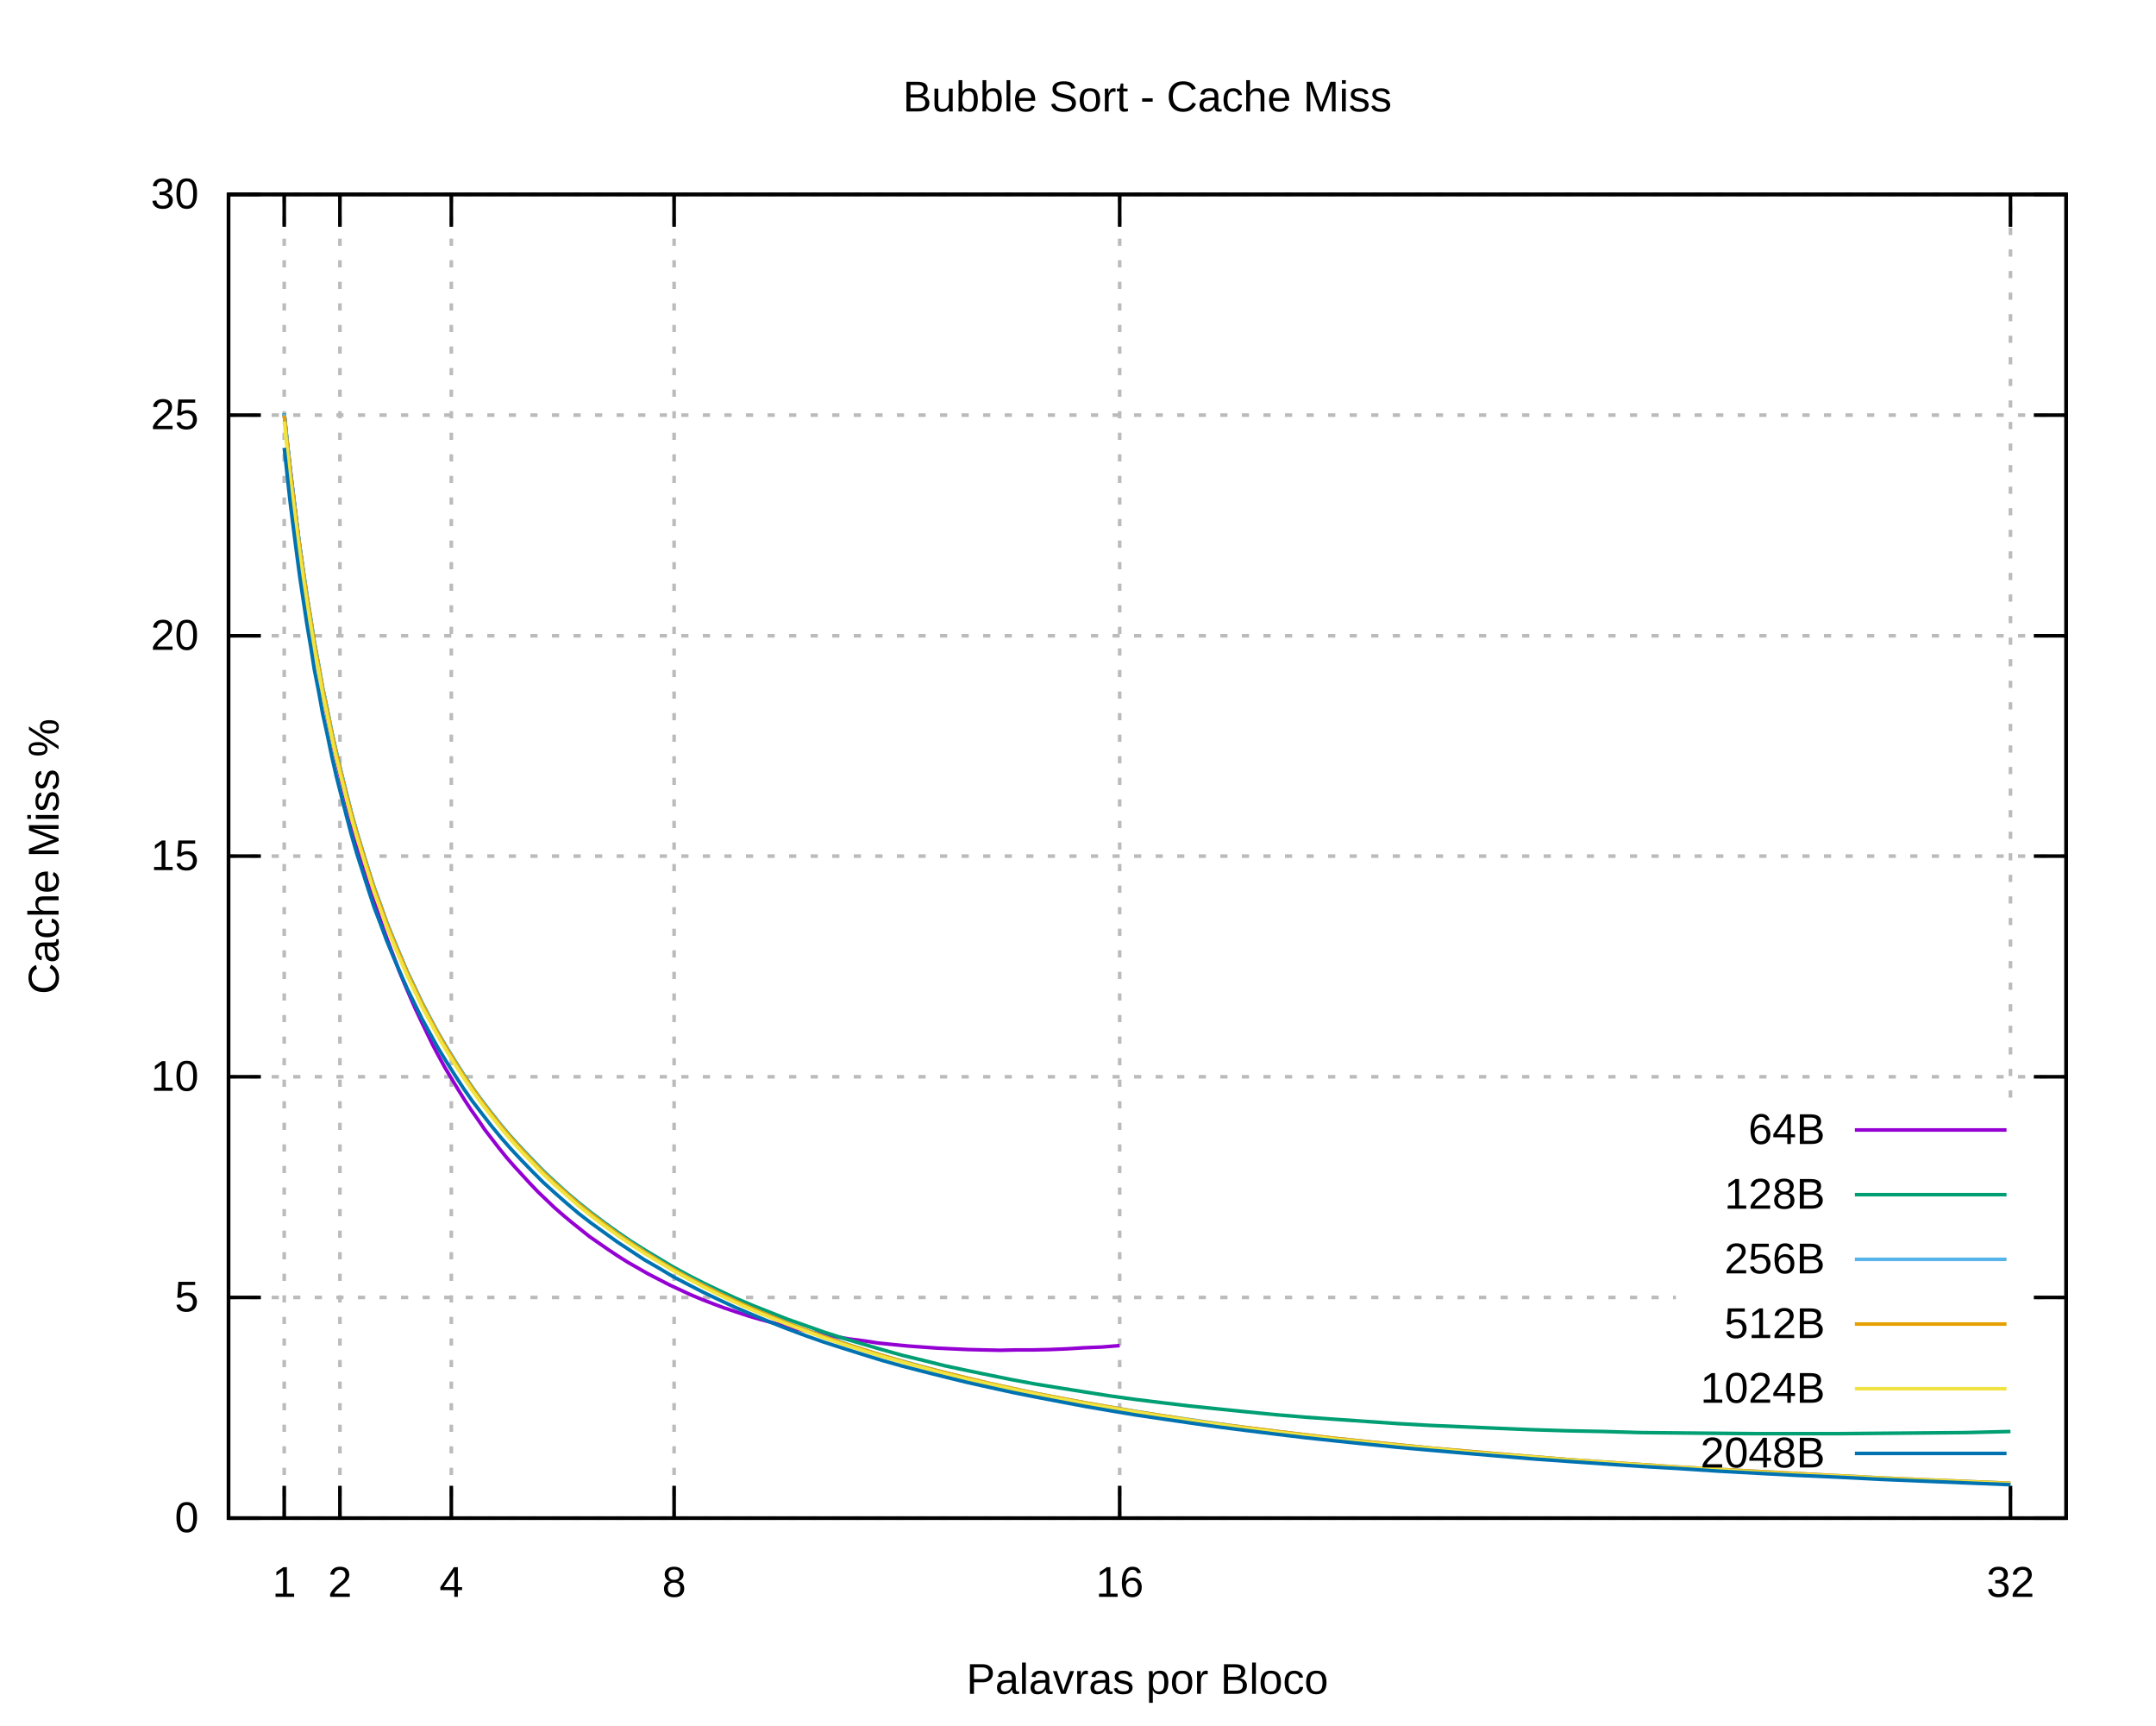
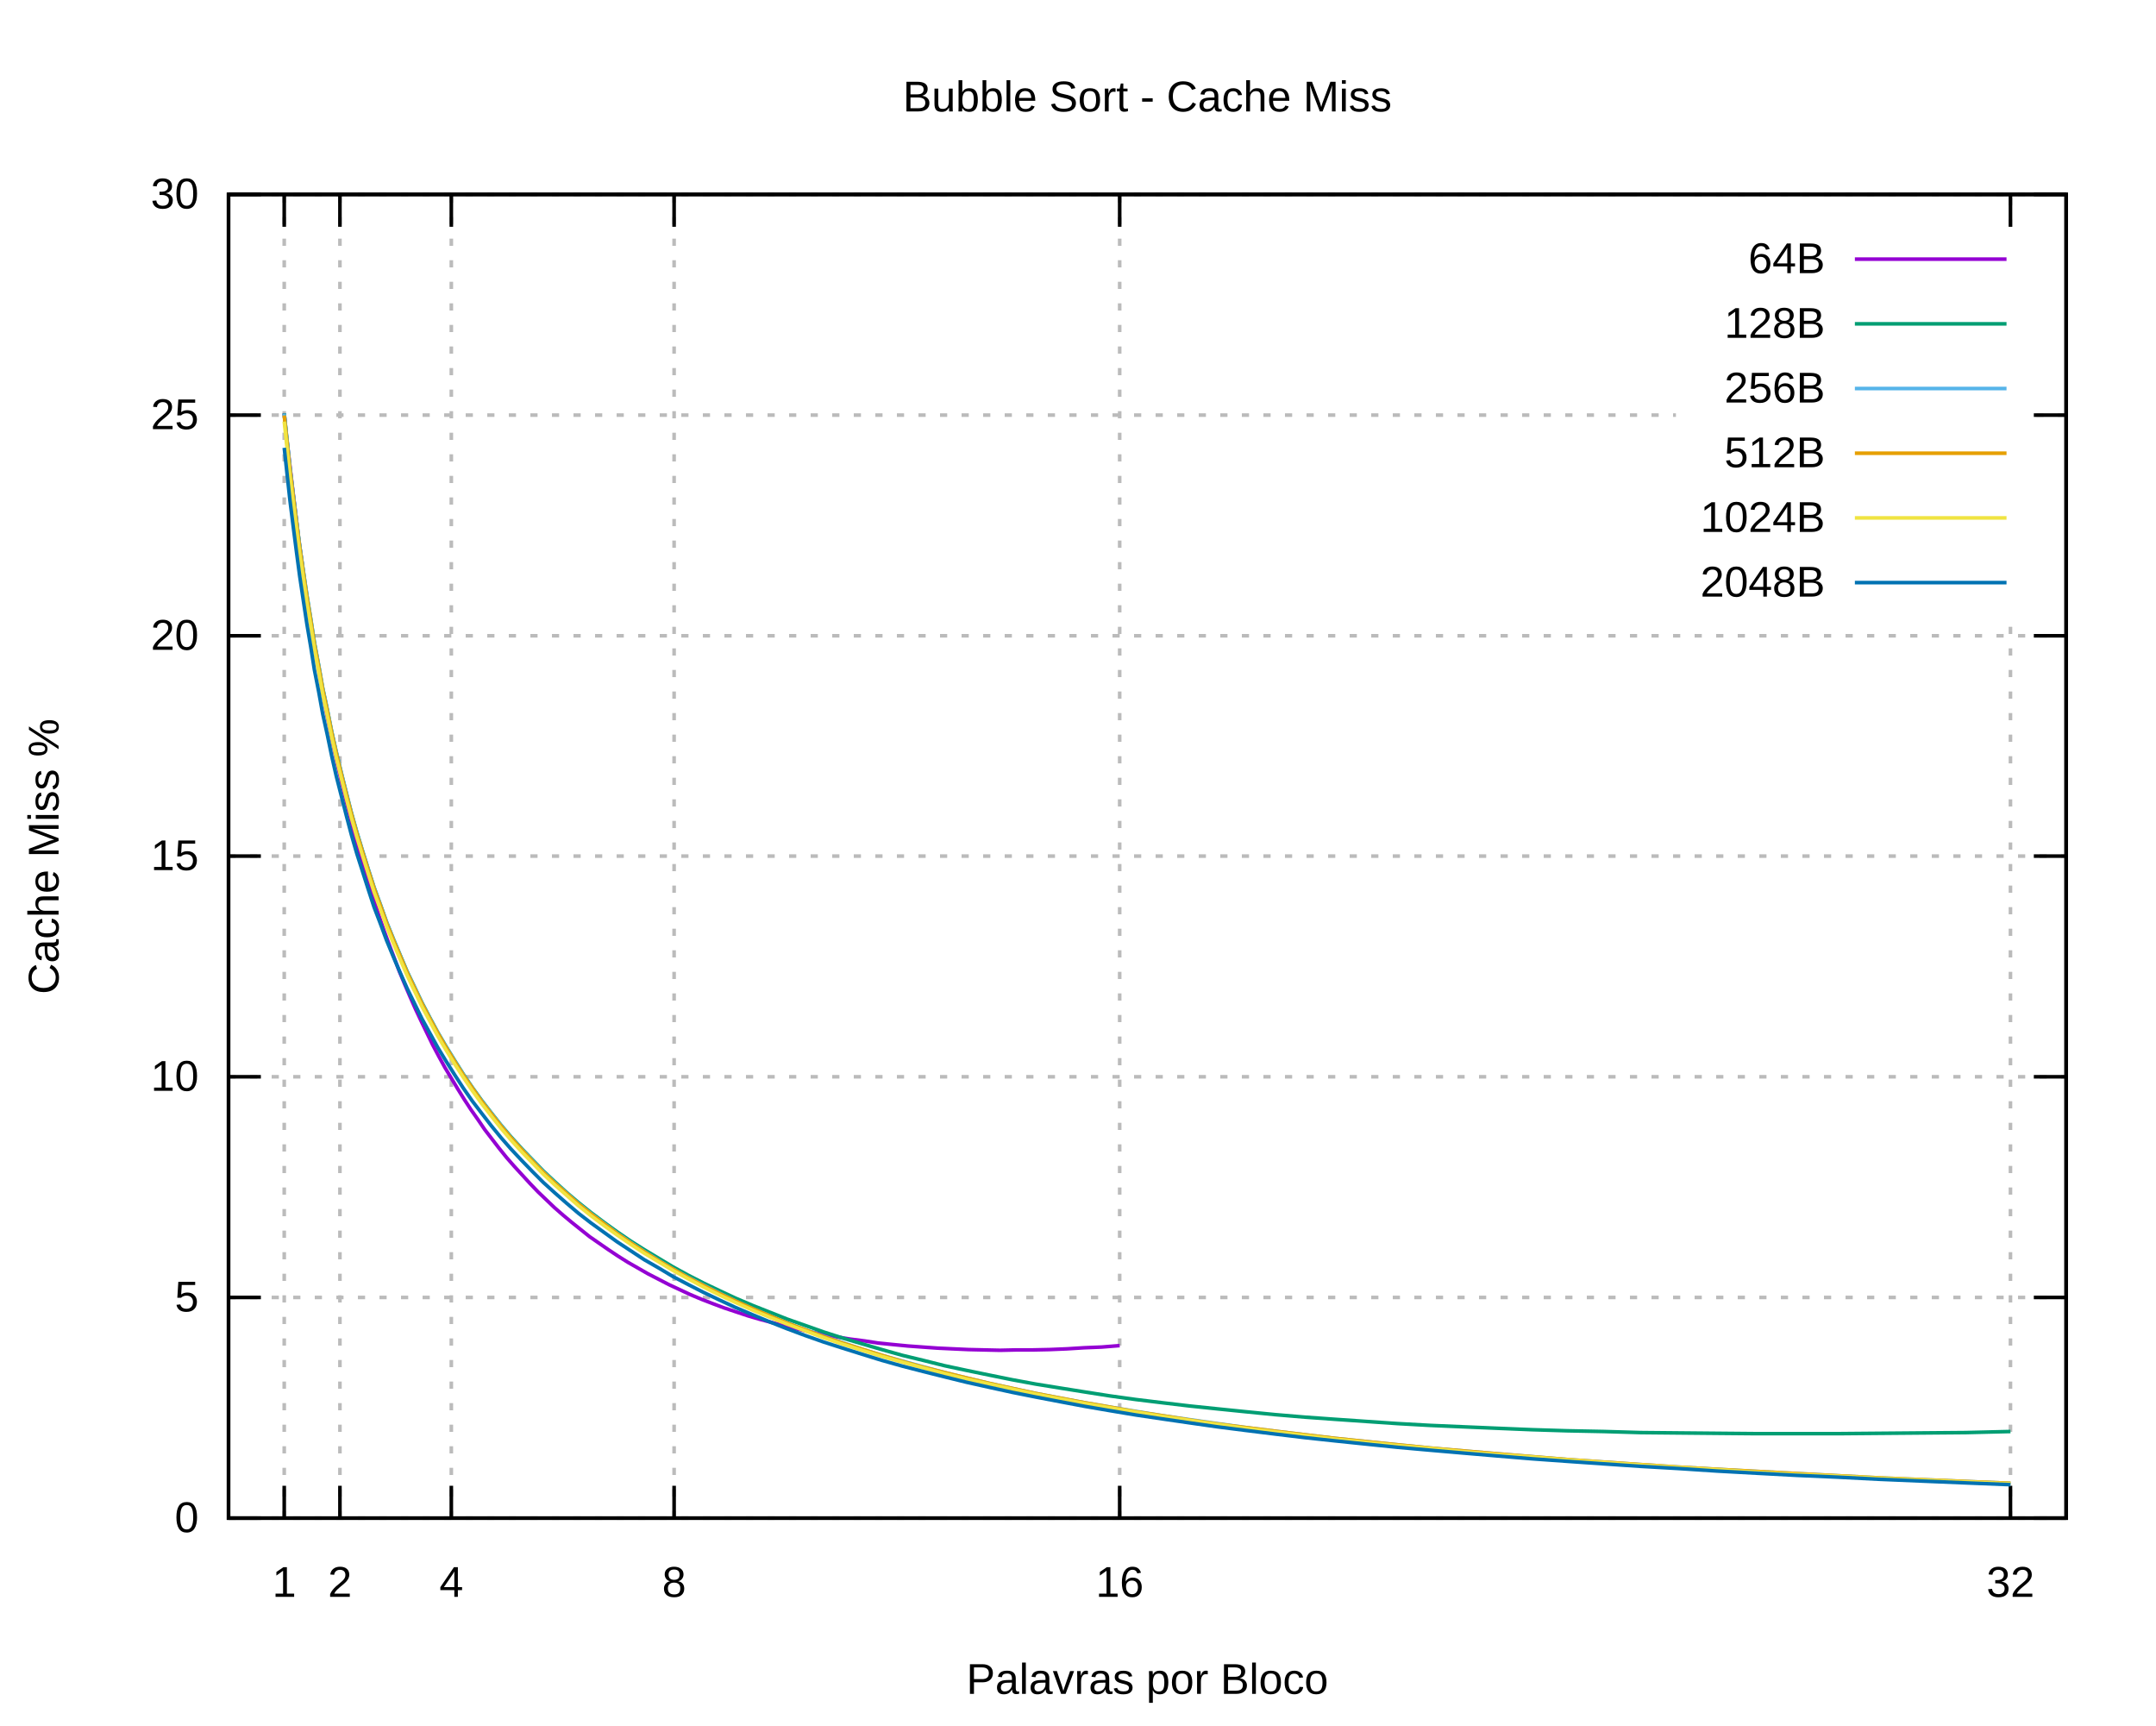
<svg xmlns="http://www.w3.org/2000/svg" xmlns:xlink="http://www.w3.org/1999/xlink" width="600" height="480" viewBox="0 0 600 480">
  <g id="gnuplot_canvas">
    <rect x="0" y="0" width="600" height="480" fill="none" />
    <defs>
      <circle id="gpDot" r="0.5" stroke-width="0.5" stroke="currentColor" />
      <path id="gpPt0" stroke-width="0.222" stroke="currentColor" d="M-1,0 h2 M0,-1 v2" />
      <path id="gpPt1" stroke-width="0.222" stroke="currentColor" d="M-1,-1 L1,1 M1,-1 L-1,1" />
      <path id="gpPt2" stroke-width="0.222" stroke="currentColor" d="M-1,0 L1,0 M0,-1 L0,1 M-1,-1 L1,1 M-1,1 L1,-1" />
      <rect id="gpPt3" stroke-width="0.222" stroke="currentColor" x="-1" y="-1" width="2" height="2" />
      <rect id="gpPt4" stroke-width="0.222" stroke="currentColor" fill="currentColor" x="-1" y="-1" width="2" height="2" />
      <circle id="gpPt5" stroke-width="0.222" stroke="currentColor" cx="0" cy="0" r="1" />
      <use xlink:href="#gpPt5" id="gpPt6" fill="currentColor" stroke="none" />
      <path id="gpPt7" stroke-width="0.222" stroke="currentColor" d="M0,-1.33 L-1.33,0.67 L1.33,0.67 z" />
      <use xlink:href="#gpPt7" id="gpPt8" fill="currentColor" stroke="none" />
      <use xlink:href="#gpPt7" id="gpPt9" stroke="currentColor" transform="rotate(180)" />
      <use xlink:href="#gpPt9" id="gpPt10" fill="currentColor" stroke="none" />
      <use xlink:href="#gpPt3" id="gpPt11" stroke="currentColor" transform="rotate(45)" />
      <use xlink:href="#gpPt11" id="gpPt12" fill="currentColor" stroke="none" />
      <path id="gpPt13" stroke-width="0.222" stroke="currentColor" d="M0,1.330 L1.265,0.411 L0.782,-1.067 L-0.782,-1.076 L-1.265,0.411 z" />
      <use xlink:href="#gpPt13" id="gpPt14" fill="currentColor" stroke="none" />
      <filter id="textbox" filterUnits="objectBoundingBox" x="0" y="0" height="1" width="1">
        <feFlood flood-color="white" flood-opacity="1" result="bgnd" />
        <feComposite in="SourceGraphic" in2="bgnd" operator="atop" />
      </filter>
      <filter id="greybox" filterUnits="objectBoundingBox" x="0" y="0" height="1" width="1">
        <feFlood flood-color="lightgrey" flood-opacity="1" result="grey" />
        <feComposite in="SourceGraphic" in2="grey" operator="atop" />
      </filter>
    </defs>
    <g fill="none" color="white" stroke="black" stroke-width="1.00" stroke-linecap="butt" stroke-linejoin="miter">
</g>
    <g fill="none" color="black" stroke="currentColor" stroke-width="1.00" stroke-linecap="butt" stroke-linejoin="miter">
</g>
    <g fill="none" color="gray" stroke="currentColor" stroke-width="1.00" stroke-linecap="butt" stroke-linejoin="miter">
      <path stroke="rgb(187, 187, 187)" stroke-dasharray="2,4" class="gridline" d="M63.6,422.4 L575.0,422.4  " />
    </g>
    <g fill="none" color="black" stroke="currentColor" stroke-width="1.00" stroke-linecap="butt" stroke-linejoin="miter">
      <path stroke="black" d="M63.6,422.4 L72.6,422.4 M575.0,422.4 L566.0,422.4  " />
      <g transform="translate(55.3,426.3)" stroke="none" fill="black" font-family="Arial" font-size="12.00" text-anchor="end">
        <text>
          <tspan font-family="Arial"> 0</tspan>
        </text>
      </g>
    </g>
    <g fill="none" color="black" stroke="currentColor" stroke-width="1.00" stroke-linecap="butt" stroke-linejoin="miter">
</g>
    <g fill="none" color="gray" stroke="currentColor" stroke-width="1.00" stroke-linecap="butt" stroke-linejoin="miter">
-       <path stroke="rgb(187, 187, 187)" stroke-dasharray="2,4" class="gridline" d="M63.6,361.0 L466.4,361.0 M566.7,361.0 L575.0,361.0  " />
+       <path stroke="rgb(187, 187, 187)" stroke-dasharray="2,4" class="gridline" d="M63.6,361.0 L575.0,361.0  " />
    </g>
    <g fill="none" color="black" stroke="currentColor" stroke-width="1.00" stroke-linecap="butt" stroke-linejoin="miter">
      <path stroke="black" d="M63.6,361.0 L72.6,361.0 M575.0,361.0 L566.0,361.0  " />
      <g transform="translate(55.3,364.9)" stroke="none" fill="black" font-family="Arial" font-size="12.00" text-anchor="end">
        <text>
          <tspan font-family="Arial"> 5</tspan>
        </text>
      </g>
    </g>
    <g fill="none" color="black" stroke="currentColor" stroke-width="1.00" stroke-linecap="butt" stroke-linejoin="miter">
</g>
    <g fill="none" color="gray" stroke="currentColor" stroke-width="1.00" stroke-linecap="butt" stroke-linejoin="miter">
      <path stroke="rgb(187, 187, 187)" stroke-dasharray="2,4" class="gridline" d="M63.6,299.6 L575.0,299.6  " />
    </g>
    <g fill="none" color="black" stroke="currentColor" stroke-width="1.00" stroke-linecap="butt" stroke-linejoin="miter">
      <path stroke="black" d="M63.6,299.6 L72.6,299.6 M575.0,299.6 L566.0,299.6  " />
      <g transform="translate(55.3,303.5)" stroke="none" fill="black" font-family="Arial" font-size="12.00" text-anchor="end">
        <text>
          <tspan font-family="Arial"> 10</tspan>
        </text>
      </g>
    </g>
    <g fill="none" color="black" stroke="currentColor" stroke-width="1.00" stroke-linecap="butt" stroke-linejoin="miter">
</g>
    <g fill="none" color="gray" stroke="currentColor" stroke-width="1.00" stroke-linecap="butt" stroke-linejoin="miter">
      <path stroke="rgb(187, 187, 187)" stroke-dasharray="2,4" class="gridline" d="M63.6,238.2 L575.0,238.2  " />
    </g>
    <g fill="none" color="black" stroke="currentColor" stroke-width="1.00" stroke-linecap="butt" stroke-linejoin="miter">
      <path stroke="black" d="M63.6,238.2 L72.6,238.2 M575.0,238.2 L566.0,238.2  " />
      <g transform="translate(55.3,242.1)" stroke="none" fill="black" font-family="Arial" font-size="12.00" text-anchor="end">
        <text>
          <tspan font-family="Arial"> 15</tspan>
        </text>
      </g>
    </g>
    <g fill="none" color="black" stroke="currentColor" stroke-width="1.00" stroke-linecap="butt" stroke-linejoin="miter">
</g>
    <g fill="none" color="gray" stroke="currentColor" stroke-width="1.00" stroke-linecap="butt" stroke-linejoin="miter">
      <path stroke="rgb(187, 187, 187)" stroke-dasharray="2,4" class="gridline" d="M63.6,176.9 L575.0,176.9  " />
    </g>
    <g fill="none" color="black" stroke="currentColor" stroke-width="1.00" stroke-linecap="butt" stroke-linejoin="miter">
      <path stroke="black" d="M63.6,176.9 L72.6,176.9 M575.0,176.9 L566.0,176.9  " />
      <g transform="translate(55.3,180.8)" stroke="none" fill="black" font-family="Arial" font-size="12.00" text-anchor="end">
        <text>
          <tspan font-family="Arial"> 20</tspan>
        </text>
      </g>
    </g>
    <g fill="none" color="black" stroke="currentColor" stroke-width="1.00" stroke-linecap="butt" stroke-linejoin="miter">
</g>
    <g fill="none" color="gray" stroke="currentColor" stroke-width="1.00" stroke-linecap="butt" stroke-linejoin="miter">
-       <path stroke="rgb(187, 187, 187)" stroke-dasharray="2,4" class="gridline" d="M63.6,115.5 L575.0,115.5  " />
+       <path stroke="rgb(187, 187, 187)" stroke-dasharray="2,4" class="gridline" d="M63.6,115.5 L466.4,115.5 M566.7,115.5 L575.0,115.5  " />
    </g>
    <g fill="none" color="black" stroke="currentColor" stroke-width="1.00" stroke-linecap="butt" stroke-linejoin="miter">
      <path stroke="black" d="M63.6,115.5 L72.6,115.5 M575.0,115.5 L566.0,115.5  " />
      <g transform="translate(55.3,119.4)" stroke="none" fill="black" font-family="Arial" font-size="12.00" text-anchor="end">
        <text>
          <tspan font-family="Arial"> 25</tspan>
        </text>
      </g>
    </g>
    <g fill="none" color="black" stroke="currentColor" stroke-width="1.00" stroke-linecap="butt" stroke-linejoin="miter">
</g>
    <g fill="none" color="gray" stroke="currentColor" stroke-width="1.00" stroke-linecap="butt" stroke-linejoin="miter">
      <path stroke="rgb(187, 187, 187)" stroke-dasharray="2,4" class="gridline" d="M63.6,54.1 L575.0,54.1  " />
    </g>
    <g fill="none" color="black" stroke="currentColor" stroke-width="1.00" stroke-linecap="butt" stroke-linejoin="miter">
      <path stroke="black" d="M63.6,54.1 L72.6,54.1 M575.0,54.1 L566.0,54.1  " />
      <g transform="translate(55.3,58.0)" stroke="none" fill="black" font-family="Arial" font-size="12.00" text-anchor="end">
        <text>
          <tspan font-family="Arial"> 30</tspan>
        </text>
      </g>
    </g>
    <g fill="none" color="black" stroke="currentColor" stroke-width="1.00" stroke-linecap="butt" stroke-linejoin="miter">
</g>
    <g fill="none" color="gray" stroke="currentColor" stroke-width="1.00" stroke-linecap="butt" stroke-linejoin="miter">
      <path stroke="rgb(187, 187, 187)" stroke-dasharray="2,4" class="gridline" d="M79.1,422.4 L79.1,54.1  " />
    </g>
    <g fill="none" color="black" stroke="currentColor" stroke-width="1.00" stroke-linecap="butt" stroke-linejoin="miter">
      <path stroke="black" d="M79.1,422.4 L79.1,413.4 M79.1,54.1 L79.1,63.1  " />
      <g transform="translate(79.1,444.3)" stroke="none" fill="black" font-family="Arial" font-size="12.00" text-anchor="middle">
        <text>
          <tspan font-family="Arial">1</tspan>
        </text>
      </g>
    </g>
    <g fill="none" color="black" stroke="currentColor" stroke-width="1.00" stroke-linecap="butt" stroke-linejoin="miter">
</g>
    <g fill="none" color="gray" stroke="currentColor" stroke-width="1.00" stroke-linecap="butt" stroke-linejoin="miter">
      <path stroke="rgb(187, 187, 187)" stroke-dasharray="2,4" class="gridline" d="M94.6,422.4 L94.6,54.1  " />
    </g>
    <g fill="none" color="black" stroke="currentColor" stroke-width="1.00" stroke-linecap="butt" stroke-linejoin="miter">
      <path stroke="black" d="M94.6,422.4 L94.6,413.4 M94.6,54.1 L94.6,63.1  " />
      <g transform="translate(94.6,444.3)" stroke="none" fill="black" font-family="Arial" font-size="12.00" text-anchor="middle">
        <text>
          <tspan font-family="Arial">2</tspan>
        </text>
      </g>
    </g>
    <g fill="none" color="black" stroke="currentColor" stroke-width="1.00" stroke-linecap="butt" stroke-linejoin="miter">
</g>
    <g fill="none" color="gray" stroke="currentColor" stroke-width="1.00" stroke-linecap="butt" stroke-linejoin="miter">
      <path stroke="rgb(187, 187, 187)" stroke-dasharray="2,4" class="gridline" d="M125.6,422.4 L125.6,54.1  " />
    </g>
    <g fill="none" color="black" stroke="currentColor" stroke-width="1.00" stroke-linecap="butt" stroke-linejoin="miter">
      <path stroke="black" d="M125.6,422.4 L125.6,413.4 M125.6,54.1 L125.6,63.1  " />
      <g transform="translate(125.6,444.3)" stroke="none" fill="black" font-family="Arial" font-size="12.00" text-anchor="middle">
        <text>
          <tspan font-family="Arial">4</tspan>
        </text>
      </g>
    </g>
    <g fill="none" color="black" stroke="currentColor" stroke-width="1.00" stroke-linecap="butt" stroke-linejoin="miter">
</g>
    <g fill="none" color="gray" stroke="currentColor" stroke-width="1.00" stroke-linecap="butt" stroke-linejoin="miter">
      <path stroke="rgb(187, 187, 187)" stroke-dasharray="2,4" class="gridline" d="M187.6,422.4 L187.6,54.1  " />
    </g>
    <g fill="none" color="black" stroke="currentColor" stroke-width="1.00" stroke-linecap="butt" stroke-linejoin="miter">
      <path stroke="black" d="M187.6,422.4 L187.6,413.4 M187.6,54.1 L187.6,63.1  " />
      <g transform="translate(187.6,444.3)" stroke="none" fill="black" font-family="Arial" font-size="12.00" text-anchor="middle">
        <text>
          <tspan font-family="Arial">8</tspan>
        </text>
      </g>
    </g>
    <g fill="none" color="black" stroke="currentColor" stroke-width="1.00" stroke-linecap="butt" stroke-linejoin="miter">
</g>
    <g fill="none" color="gray" stroke="currentColor" stroke-width="1.00" stroke-linecap="butt" stroke-linejoin="miter">
      <path stroke="rgb(187, 187, 187)" stroke-dasharray="2,4" class="gridline" d="M311.6,422.4 L311.6,54.1  " />
    </g>
    <g fill="none" color="black" stroke="currentColor" stroke-width="1.00" stroke-linecap="butt" stroke-linejoin="miter">
      <path stroke="black" d="M311.6,422.4 L311.6,413.4 M311.6,54.1 L311.6,63.1  " />
      <g transform="translate(311.6,444.3)" stroke="none" fill="black" font-family="Arial" font-size="12.00" text-anchor="middle">
        <text>
          <tspan font-family="Arial">16</tspan>
        </text>
      </g>
    </g>
    <g fill="none" color="black" stroke="currentColor" stroke-width="1.00" stroke-linecap="butt" stroke-linejoin="miter">
</g>
    <g fill="none" color="gray" stroke="currentColor" stroke-width="1.00" stroke-linecap="butt" stroke-linejoin="miter">
-       <path stroke="rgb(187, 187, 187)" stroke-dasharray="2,4" class="gridline" d="M559.5,422.4 L559.5,413.4 M559.5,305.4 L559.5,54.1  " />
+       <path stroke="rgb(187, 187, 187)" stroke-dasharray="2,4" class="gridline" d="M559.5,422.4 L559.5,171.1 M559.5,63.1 L559.5,54.1  " />
    </g>
    <g fill="none" color="black" stroke="currentColor" stroke-width="1.00" stroke-linecap="butt" stroke-linejoin="miter">
      <path stroke="black" d="M559.5,422.4 L559.5,413.4 M559.5,54.1 L559.5,63.1  " />
      <g transform="translate(559.5,444.3)" stroke="none" fill="black" font-family="Arial" font-size="12.00" text-anchor="middle">
        <text>
          <tspan font-family="Arial">32</tspan>
        </text>
      </g>
    </g>
    <g fill="none" color="black" stroke="currentColor" stroke-width="1.00" stroke-linecap="butt" stroke-linejoin="miter">
</g>
    <g fill="none" color="black" stroke="currentColor" stroke-width="1.00" stroke-linecap="butt" stroke-linejoin="miter">
      <path stroke="black" d="M63.6,54.1 L63.6,422.4 L575.0,422.4 L575.0,54.1 L63.6,54.1 Z  " />
    </g>
    <g fill="none" color="black" stroke="currentColor" stroke-width="1.00" stroke-linecap="butt" stroke-linejoin="miter">
      <g transform="translate(16.3,238.3) rotate(270)" stroke="none" fill="black" font-family="Arial" font-size="12.00" text-anchor="middle">
        <text>
          <tspan font-family="Arial">Cache Miss %</tspan>
        </text>
      </g>
    </g>
    <g fill="none" color="black" stroke="currentColor" stroke-width="1.00" stroke-linecap="butt" stroke-linejoin="miter">
      <g transform="translate(319.3,471.3)" stroke="none" fill="black" font-family="Arial" font-size="12.00" text-anchor="middle">
        <text>
          <tspan font-family="Arial">Palavras por Bloco</tspan>
        </text>
      </g>
    </g>
    <g fill="none" color="black" stroke="currentColor" stroke-width="1.00" stroke-linecap="butt" stroke-linejoin="miter">
      <g transform="translate(319.3,31.0)" stroke="none" fill="black" font-family="Arial" font-size="12.00" text-anchor="middle">
        <text>
          <tspan font-family="Arial">Bubble Sort - Cache Miss</tspan>
        </text>
      </g>
    </g>
    <g id="gnuplot_plot_1">
      <g fill="none" color="black" stroke="currentColor" stroke-width="1.00" stroke-linecap="butt" stroke-linejoin="miter">
-         <g transform="translate(507.9,318.3)" stroke="none" fill="black" font-family="Arial" font-size="12.00" text-anchor="end">
+         <g transform="translate(507.9,76.0)" stroke="none" fill="black" font-family="Arial" font-size="12.00" text-anchor="end">
          <text>
            <tspan font-family="Arial">64B</tspan>
          </text>
        </g>
      </g>
      <g fill="none" color="black" stroke="currentColor" stroke-width="1.00" stroke-linecap="butt" stroke-linejoin="miter">
-         <path stroke="rgb(148,   0, 211)" d="M516.2,314.4 L558.4,314.4 M79.1,115.0 L79.7,121.2 L80.4,127.2 L81.1,133.2 L81.8,139.1 L82.5,144.9   L83.2,150.6 L84.0,156.2 L84.7,161.7 L85.5,167.2 L86.4,172.5 L87.2,177.8 L88.1,183.0 L89.0,188.1   L89.9,193.1 L90.8,198.1 L91.8,202.9 L92.8,207.7 L93.8,212.4 L94.9,217.0 L96.0,221.6 L97.1,226.0   L98.2,230.4 L99.3,234.7 L100.5,239.0 L101.7,243.1 L103.0,247.2 L104.3,251.2 L105.6,255.2 L106.9,259.0   L108.3,262.8 L109.7,266.5 L111.1,270.2 L112.6,273.8 L114.1,277.3 L115.6,280.7 L117.2,284.1 L118.8,287.4   L120.4,290.7 L122.1,293.9 L123.8,297.0 L125.6,300.0 L127.4,303.0 L129.2,305.9 L131.1,308.8 L133.0,311.5   L134.9,314.3 L136.9,316.9 L138.9,319.5 L141.0,322.1 L143.1,324.5 L145.3,326.9 L147.5,329.3 L149.7,331.6   L152.0,333.8 L154.3,336.0 L156.7,338.1 L159.1,340.1 L161.6,342.1 L164.1,344.1 L166.7,345.9 L169.3,347.7   L172.0,349.5 L174.7,351.2 L177.5,352.8 L180.3,354.4 L183.2,355.9 L186.1,357.4 L189.1,358.8 L192.1,360.2   L195.2,361.5 L198.3,362.7 L201.5,363.9 L204.8,365.0 L208.1,366.1 L211.5,367.1 L214.9,368.0 L218.4,368.9   L221.9,369.8 L225.6,370.6 L229.2,371.3 L233.0,372.0 L236.7,372.6 L240.6,373.1 L244.5,373.7 L248.5,374.1   L252.6,374.5 L256.7,374.8 L260.9,375.1 L265.1,375.3 L269.5,375.5 L273.8,375.6 L278.3,375.7 L282.8,375.6   L287.4,375.6 L292.1,375.5 L296.9,375.3 L301.7,375.0 L306.6,374.8 L311.6,374.4  " />
+         <path stroke="rgb(148,   0, 211)" d="M516.2,72.1 L558.4,72.1 M79.1,115.0 L79.7,121.2 L80.4,127.2 L81.1,133.2 L81.8,139.1 L82.5,144.9   L83.2,150.6 L84.0,156.2 L84.7,161.7 L85.5,167.2 L86.4,172.5 L87.2,177.8 L88.1,183.0 L89.0,188.1   L89.9,193.1 L90.8,198.1 L91.8,202.9 L92.8,207.7 L93.8,212.4 L94.9,217.0 L96.0,221.6 L97.1,226.0   L98.2,230.4 L99.3,234.7 L100.5,239.0 L101.7,243.1 L103.0,247.2 L104.3,251.2 L105.6,255.2 L106.9,259.0   L108.3,262.8 L109.7,266.5 L111.1,270.2 L112.6,273.8 L114.1,277.3 L115.6,280.7 L117.2,284.1 L118.8,287.4   L120.4,290.7 L122.1,293.9 L123.8,297.0 L125.6,300.0 L127.4,303.0 L129.2,305.9 L131.1,308.8 L133.0,311.5   L134.9,314.3 L136.9,316.9 L138.9,319.5 L141.0,322.1 L143.1,324.5 L145.3,326.9 L147.5,329.3 L149.7,331.6   L152.0,333.8 L154.3,336.0 L156.7,338.1 L159.1,340.1 L161.6,342.1 L164.1,344.1 L166.7,345.9 L169.3,347.7   L172.0,349.5 L174.7,351.2 L177.5,352.8 L180.3,354.4 L183.2,355.9 L186.1,357.4 L189.1,358.8 L192.1,360.2   L195.2,361.5 L198.3,362.7 L201.5,363.9 L204.8,365.0 L208.1,366.1 L211.5,367.1 L214.9,368.0 L218.4,368.9   L221.9,369.8 L225.6,370.6 L229.2,371.3 L233.0,372.0 L236.7,372.6 L240.6,373.1 L244.5,373.7 L248.5,374.1   L252.6,374.5 L256.7,374.8 L260.9,375.1 L265.1,375.3 L269.5,375.5 L273.8,375.6 L278.3,375.7 L282.8,375.6   L287.4,375.6 L292.1,375.5 L296.9,375.3 L301.7,375.0 L306.6,374.8 L311.6,374.4  " />
      </g>
    </g>
    <g id="gnuplot_plot_2">
      <g fill="none" color="black" stroke="currentColor" stroke-width="1.00" stroke-linecap="butt" stroke-linejoin="miter">
-         <g transform="translate(507.9,336.3)" stroke="none" fill="black" font-family="Arial" font-size="12.00" text-anchor="end">
+         <g transform="translate(507.9,94.0)" stroke="none" fill="black" font-family="Arial" font-size="12.00" text-anchor="end">
          <text>
            <tspan font-family="Arial">128B</tspan>
          </text>
        </g>
      </g>
      <g fill="none" color="black" stroke="currentColor" stroke-width="1.00" stroke-linecap="butt" stroke-linejoin="miter">
-         <path stroke="rgb(  0, 158, 115)" d="M516.2,332.4 L558.4,332.4 M79.1,115.0 L79.9,122.7 L80.7,130.2 L81.6,137.6 L82.5,144.8 L83.4,151.9   L84.4,158.8 L85.4,165.6 L86.5,172.3 L87.5,178.8 L88.7,185.2 L89.8,191.4 L91.1,197.5 L92.3,203.5   L93.6,209.3 L95.0,215.1 L96.4,220.7 L97.8,226.2 L99.3,231.5 L100.9,236.8 L102.5,241.9 L104.1,246.9   L105.9,251.8 L107.6,256.6 L109.5,261.3 L111.4,265.8 L113.3,270.3 L115.4,274.7 L117.4,278.9 L119.6,283.1   L121.8,287.2 L124.1,291.1 L126.5,295.0 L128.9,298.8 L131.4,302.5 L134.0,306.1 L136.7,309.6 L139.4,313.0   L142.2,316.3 L145.2,319.6 L148.2,322.7 L151.2,325.8 L154.4,328.8 L157.7,331.8 L161.0,334.6 L164.5,337.4   L168.1,340.1 L171.7,342.7 L175.5,345.3 L179.3,347.7 L183.3,350.1 L187.3,352.5 L191.5,354.8 L195.8,357.0   L200.2,359.1 L204.7,361.2 L209.4,363.2 L214.2,365.1 L219.0,367.0 L224.1,368.8 L229.2,370.6 L234.5,372.3   L239.9,373.9 L245.4,375.5 L251.1,377.1 L256.9,378.5 L262.9,380.0 L269.0,381.3 L275.3,382.6 L281.7,383.9   L288.2,385.1 L295.0,386.2 L301.9,387.3 L308.9,388.4 L316.1,389.4 L323.5,390.3 L331.1,391.2 L338.8,392.0   L346.7,392.8 L354.8,393.6 L363.1,394.3 L371.5,394.9 L380.2,395.5 L389.0,396.1 L398.0,396.6 L407.3,397.0   L416.7,397.4 L426.4,397.8 L436.2,398.1 L446.3,398.3 L456.6,398.6 L467.1,398.7 L477.8,398.8 L488.8,398.9   L500.0,398.9 L511.4,398.9 L523.1,398.8 L535.0,398.7 L547.1,398.6 L559.5,398.3  " />
+         <path stroke="rgb(  0, 158, 115)" d="M516.2,90.1 L558.4,90.1 M79.1,115.0 L79.9,122.7 L80.7,130.2 L81.6,137.6 L82.5,144.8 L83.4,151.9   L84.4,158.8 L85.4,165.6 L86.5,172.3 L87.5,178.8 L88.7,185.2 L89.8,191.4 L91.1,197.5 L92.3,203.5   L93.6,209.3 L95.0,215.1 L96.4,220.7 L97.8,226.2 L99.3,231.5 L100.9,236.8 L102.5,241.9 L104.1,246.9   L105.9,251.8 L107.6,256.6 L109.5,261.3 L111.4,265.8 L113.3,270.3 L115.4,274.7 L117.4,278.9 L119.6,283.1   L121.8,287.2 L124.1,291.1 L126.5,295.0 L128.9,298.8 L131.4,302.5 L134.0,306.1 L136.7,309.6 L139.4,313.0   L142.2,316.3 L145.2,319.6 L148.2,322.7 L151.2,325.8 L154.4,328.8 L157.7,331.8 L161.0,334.6 L164.5,337.4   L168.1,340.1 L171.7,342.7 L175.5,345.3 L179.3,347.7 L183.3,350.1 L187.3,352.5 L191.5,354.8 L195.8,357.0   L200.2,359.1 L204.7,361.2 L209.4,363.2 L214.2,365.1 L219.0,367.0 L224.1,368.8 L229.2,370.6 L234.5,372.3   L239.9,373.9 L245.4,375.5 L251.1,377.1 L256.9,378.5 L262.9,380.0 L269.0,381.3 L275.3,382.6 L281.7,383.9   L288.2,385.1 L295.0,386.2 L301.9,387.3 L308.9,388.4 L316.1,389.4 L323.5,390.3 L331.1,391.2 L338.8,392.0   L346.7,392.8 L354.8,393.6 L363.1,394.3 L371.5,394.9 L380.2,395.5 L389.0,396.1 L398.0,396.6 L407.3,397.0   L416.7,397.4 L426.4,397.8 L436.2,398.1 L446.3,398.3 L456.6,398.6 L467.1,398.7 L477.8,398.8 L488.8,398.9   L500.0,398.9 L511.4,398.9 L523.1,398.8 L535.0,398.7 L547.1,398.6 L559.5,398.3  " />
      </g>
    </g>
    <g id="gnuplot_plot_3">
      <g fill="none" color="black" stroke="currentColor" stroke-width="1.00" stroke-linecap="butt" stroke-linejoin="miter">
-         <g transform="translate(507.9,354.3)" stroke="none" fill="black" font-family="Arial" font-size="12.00" text-anchor="end">
+         <g transform="translate(507.9,112.0)" stroke="none" fill="black" font-family="Arial" font-size="12.00" text-anchor="end">
          <text>
            <tspan font-family="Arial">256B</tspan>
          </text>
        </g>
      </g>
      <g fill="none" color="black" stroke="currentColor" stroke-width="1.00" stroke-linecap="butt" stroke-linejoin="miter">
-         <path stroke="rgb( 86, 180, 233)" d="M516.2,350.4 L558.4,350.4 M79.1,115.1 L79.9,122.8 L80.7,130.3 L81.6,137.7 L82.5,144.9 L83.4,152.0   L84.4,158.9 L85.4,165.7 L86.5,172.4 L87.5,178.9 L88.7,185.2 L89.8,191.5 L91.1,197.6 L92.3,203.6   L93.6,209.4 L95.0,215.1 L96.4,220.7 L97.8,226.2 L99.3,231.6 L100.9,236.8 L102.5,241.9 L104.1,246.9   L105.9,251.8 L107.6,256.6 L109.5,261.3 L111.4,265.9 L113.3,270.4 L115.4,274.7 L117.4,279.0 L119.6,283.2   L121.8,287.2 L124.1,291.2 L126.5,295.1 L128.9,298.9 L131.4,302.6 L134.0,306.2 L136.7,309.7 L139.4,313.1   L142.2,316.5 L145.2,319.8 L148.2,322.9 L151.2,326.0 L154.4,329.1 L157.7,332.0 L161.0,334.9 L164.5,337.7   L168.1,340.4 L171.7,343.1 L175.5,345.7 L179.3,348.2 L183.3,350.7 L187.3,353.1 L191.5,355.4 L195.8,357.6   L200.2,359.8 L204.7,362.0 L209.4,364.1 L214.2,366.1 L219.0,368.1 L224.1,370.0 L229.2,371.8 L234.5,373.6   L239.9,375.4 L245.4,377.1 L251.1,378.7 L256.9,380.3 L262.9,381.9 L269.0,383.4 L275.3,384.9 L281.7,386.3   L288.2,387.7 L295.0,389.0 L301.9,390.3 L308.9,391.5 L316.1,392.7 L323.5,393.9 L331.1,395.0 L338.8,396.1   L346.7,397.2 L354.8,398.2 L363.1,399.2 L371.5,400.2 L380.2,401.1 L389.0,402.0 L398.0,402.9 L407.3,403.7   L416.7,404.5 L426.4,405.3 L436.2,406.1 L446.3,406.8 L456.6,407.5 L467.1,408.2 L477.8,408.8 L488.8,409.4   L500.0,410.0 L511.4,410.6 L523.1,411.2 L535.0,411.7 L547.1,412.2 L559.5,412.7  " />
+         <path stroke="rgb( 86, 180, 233)" d="M516.2,108.1 L558.4,108.1 M79.1,115.1 L79.9,122.8 L80.7,130.3 L81.6,137.7 L82.5,144.9 L83.4,152.0   L84.4,158.9 L85.4,165.7 L86.5,172.4 L87.5,178.9 L88.7,185.2 L89.8,191.5 L91.1,197.6 L92.3,203.6   L93.6,209.4 L95.0,215.1 L96.4,220.7 L97.8,226.2 L99.3,231.6 L100.9,236.8 L102.5,241.9 L104.1,246.9   L105.9,251.8 L107.6,256.6 L109.5,261.3 L111.4,265.9 L113.3,270.4 L115.4,274.7 L117.4,279.0 L119.6,283.2   L121.8,287.2 L124.1,291.2 L126.5,295.1 L128.9,298.9 L131.4,302.6 L134.0,306.2 L136.7,309.7 L139.4,313.1   L142.2,316.5 L145.2,319.8 L148.2,322.9 L151.2,326.0 L154.4,329.1 L157.7,332.0 L161.0,334.9 L164.5,337.7   L168.1,340.4 L171.7,343.1 L175.5,345.7 L179.3,348.2 L183.3,350.7 L187.3,353.1 L191.5,355.4 L195.8,357.6   L200.2,359.8 L204.7,362.0 L209.4,364.1 L214.2,366.1 L219.0,368.1 L224.1,370.0 L229.2,371.8 L234.5,373.6   L239.9,375.4 L245.4,377.1 L251.1,378.7 L256.9,380.3 L262.9,381.9 L269.0,383.4 L275.3,384.9 L281.7,386.3   L288.2,387.7 L295.0,389.0 L301.9,390.3 L308.9,391.5 L316.1,392.7 L323.5,393.9 L331.1,395.0 L338.8,396.1   L346.7,397.2 L354.8,398.2 L363.1,399.2 L371.5,400.2 L380.2,401.1 L389.0,402.0 L398.0,402.9 L407.3,403.7   L416.7,404.5 L426.4,405.3 L436.2,406.1 L446.3,406.8 L456.6,407.5 L467.1,408.2 L477.8,408.8 L488.8,409.4   L500.0,410.0 L511.4,410.6 L523.1,411.2 L535.0,411.7 L547.1,412.2 L559.5,412.7  " />
      </g>
    </g>
    <g id="gnuplot_plot_4">
      <g fill="none" color="black" stroke="currentColor" stroke-width="1.00" stroke-linecap="butt" stroke-linejoin="miter">
-         <g transform="translate(507.9,372.3)" stroke="none" fill="black" font-family="Arial" font-size="12.00" text-anchor="end">
+         <g transform="translate(507.9,130.0)" stroke="none" fill="black" font-family="Arial" font-size="12.00" text-anchor="end">
          <text>
            <tspan font-family="Arial">512B</tspan>
          </text>
        </g>
      </g>
      <g fill="none" color="black" stroke="currentColor" stroke-width="1.00" stroke-linecap="butt" stroke-linejoin="miter">
-         <path stroke="rgb(230, 159,   0)" d="M516.2,368.4 L558.4,368.4 M79.1,115.6 L79.9,123.3 L80.7,130.8 L81.6,138.1 L82.5,145.4 L83.4,152.4   L84.4,159.3 L85.4,166.1 L86.5,172.8 L87.5,179.3 L88.7,185.6 L89.8,191.8 L91.1,197.9 L92.3,203.9   L93.6,209.7 L95.0,215.5 L96.4,221.1 L97.8,226.5 L99.3,231.9 L100.9,237.1 L102.5,242.2 L104.1,247.2   L105.9,252.1 L107.6,256.9 L109.5,261.6 L111.4,266.1 L113.3,270.6 L115.4,275.0 L117.4,279.2 L119.6,283.4   L121.8,287.4 L124.1,291.4 L126.5,295.3 L128.9,299.1 L131.4,302.7 L134.0,306.4 L136.7,309.9 L139.4,313.3   L142.2,316.6 L145.2,319.9 L148.2,323.1 L151.2,326.2 L154.4,329.2 L157.7,332.1 L161.0,335.0 L164.5,337.8   L168.1,340.5 L171.7,343.2 L175.5,345.8 L179.3,348.3 L183.3,350.8 L187.3,353.1 L191.5,355.5 L195.8,357.7   L200.2,359.9 L204.7,362.0 L209.4,364.1 L214.2,366.1 L219.0,368.1 L224.1,370.0 L229.2,371.9 L234.5,373.7   L239.9,375.4 L245.4,377.1 L251.1,378.8 L256.9,380.4 L262.9,381.9 L269.0,383.4 L275.3,384.9 L281.7,386.3   L288.2,387.7 L295.0,389.0 L301.9,390.3 L308.9,391.5 L316.1,392.8 L323.5,393.9 L331.1,395.1 L338.8,396.2   L346.7,397.2 L354.8,398.2 L363.1,399.2 L371.5,400.2 L380.2,401.1 L389.0,402.0 L398.0,402.9 L407.3,403.7   L416.7,404.5 L426.4,405.3 L436.2,406.1 L446.3,406.8 L456.6,407.5 L467.1,408.2 L477.8,408.8 L488.8,409.4   L500.0,410.0 L511.4,410.6 L523.1,411.2 L535.0,411.7 L547.1,412.2 L559.5,412.7  " />
+         <path stroke="rgb(230, 159,   0)" d="M516.2,126.1 L558.4,126.1 M79.1,115.6 L79.9,123.3 L80.7,130.8 L81.6,138.1 L82.5,145.4 L83.4,152.4   L84.4,159.3 L85.4,166.1 L86.5,172.8 L87.5,179.3 L88.7,185.6 L89.8,191.8 L91.1,197.9 L92.3,203.9   L93.6,209.7 L95.0,215.5 L96.4,221.1 L97.8,226.5 L99.3,231.9 L100.9,237.1 L102.5,242.2 L104.1,247.2   L105.9,252.1 L107.6,256.9 L109.5,261.6 L111.4,266.1 L113.3,270.6 L115.4,275.0 L117.4,279.2 L119.6,283.4   L121.8,287.4 L124.1,291.4 L126.5,295.3 L128.9,299.1 L131.4,302.7 L134.0,306.4 L136.7,309.9 L139.4,313.3   L142.2,316.6 L145.2,319.9 L148.2,323.1 L151.2,326.2 L154.4,329.2 L157.7,332.1 L161.0,335.0 L164.5,337.8   L168.1,340.5 L171.7,343.2 L175.5,345.8 L179.3,348.3 L183.3,350.8 L187.3,353.1 L191.5,355.5 L195.8,357.7   L200.2,359.9 L204.7,362.0 L209.4,364.1 L214.2,366.1 L219.0,368.1 L224.1,370.0 L229.2,371.9 L234.5,373.7   L239.9,375.4 L245.4,377.1 L251.1,378.8 L256.9,380.4 L262.9,381.9 L269.0,383.4 L275.3,384.9 L281.7,386.3   L288.2,387.7 L295.0,389.0 L301.9,390.3 L308.9,391.5 L316.1,392.8 L323.5,393.9 L331.1,395.1 L338.8,396.2   L346.7,397.2 L354.8,398.2 L363.1,399.2 L371.5,400.2 L380.2,401.1 L389.0,402.0 L398.0,402.9 L407.3,403.7   L416.7,404.5 L426.4,405.3 L436.2,406.1 L446.3,406.8 L456.6,407.5 L467.1,408.2 L477.8,408.8 L488.8,409.4   L500.0,410.0 L511.4,410.6 L523.1,411.2 L535.0,411.7 L547.1,412.2 L559.5,412.7  " />
      </g>
    </g>
    <g id="gnuplot_plot_5">
      <g fill="none" color="black" stroke="currentColor" stroke-width="1.00" stroke-linecap="butt" stroke-linejoin="miter">
-         <g transform="translate(507.9,390.3)" stroke="none" fill="black" font-family="Arial" font-size="12.00" text-anchor="end">
+         <g transform="translate(507.9,148.0)" stroke="none" fill="black" font-family="Arial" font-size="12.00" text-anchor="end">
          <text>
            <tspan font-family="Arial">1024B</tspan>
          </text>
        </g>
      </g>
      <g fill="none" color="black" stroke="currentColor" stroke-width="1.00" stroke-linecap="butt" stroke-linejoin="miter">
-         <path stroke="rgb(240, 228,  66)" d="M516.2,386.4 L558.4,386.4 M79.1,117.3 L79.9,124.9 L80.7,132.4 L81.6,139.7 L82.5,146.9 L83.4,153.9   L84.4,160.8 L85.4,167.6 L86.5,174.2 L87.5,180.6 L88.7,186.9 L89.8,193.1 L91.1,199.2 L92.3,205.1   L93.6,210.9 L95.0,216.6 L96.4,222.2 L97.8,227.6 L99.3,232.9 L100.9,238.1 L102.5,243.2 L104.1,248.2   L105.9,253.1 L107.6,257.8 L109.5,262.5 L111.4,267.0 L113.3,271.4 L115.4,275.8 L117.4,280.0 L119.6,284.1   L121.8,288.2 L124.1,292.1 L126.5,296.0 L128.9,299.7 L131.4,303.4 L134.0,307.0 L136.7,310.5 L139.4,313.9   L142.2,317.2 L145.2,320.5 L148.2,323.6 L151.2,326.7 L154.4,329.7 L157.7,332.6 L161.0,335.5 L164.5,338.3   L168.1,341.0 L171.7,343.6 L175.5,346.2 L179.3,348.7 L183.3,351.1 L187.3,353.5 L191.5,355.8 L195.8,358.1   L200.2,360.3 L204.7,362.4 L209.4,364.5 L214.2,366.5 L219.0,368.4 L224.1,370.3 L229.2,372.2 L234.5,374.0   L239.9,375.7 L245.4,377.4 L251.1,379.0 L256.9,380.6 L262.9,382.2 L269.0,383.7 L275.3,385.1 L281.7,386.5   L288.2,387.9 L295.0,389.2 L301.9,390.5 L308.9,391.7 L316.1,392.9 L323.5,394.1 L331.1,395.2 L338.8,396.3   L346.7,397.4 L354.8,398.4 L363.1,399.4 L371.5,400.4 L380.2,401.3 L389.0,402.2 L398.0,403.0 L407.3,403.9   L416.7,404.7 L426.4,405.4 L436.2,406.2 L446.3,406.9 L456.6,407.6 L467.1,408.3 L477.8,408.9 L488.8,409.6   L500.0,410.2 L511.4,410.7 L523.1,411.3 L535.0,411.8 L547.1,412.3 L559.5,412.8  " />
+         <path stroke="rgb(240, 228,  66)" d="M516.2,144.1 L558.4,144.1 M79.1,117.3 L79.9,124.9 L80.7,132.4 L81.6,139.7 L82.5,146.9 L83.4,153.9   L84.4,160.8 L85.4,167.6 L86.5,174.2 L87.5,180.6 L88.7,186.9 L89.8,193.1 L91.1,199.2 L92.3,205.1   L93.6,210.9 L95.0,216.6 L96.4,222.2 L97.8,227.6 L99.3,232.9 L100.9,238.1 L102.5,243.2 L104.1,248.2   L105.9,253.1 L107.6,257.8 L109.5,262.5 L111.4,267.0 L113.3,271.4 L115.4,275.8 L117.4,280.0 L119.6,284.1   L121.8,288.2 L124.1,292.1 L126.5,296.0 L128.9,299.7 L131.4,303.4 L134.0,307.0 L136.7,310.5 L139.4,313.9   L142.2,317.2 L145.2,320.5 L148.2,323.6 L151.2,326.7 L154.4,329.7 L157.7,332.6 L161.0,335.5 L164.5,338.3   L168.1,341.0 L171.7,343.6 L175.5,346.2 L179.3,348.7 L183.3,351.1 L187.3,353.5 L191.5,355.8 L195.8,358.1   L200.2,360.3 L204.7,362.4 L209.4,364.5 L214.2,366.5 L219.0,368.4 L224.1,370.3 L229.2,372.2 L234.5,374.0   L239.9,375.7 L245.4,377.4 L251.1,379.0 L256.9,380.6 L262.9,382.2 L269.0,383.7 L275.3,385.1 L281.7,386.5   L288.2,387.9 L295.0,389.2 L301.9,390.5 L308.9,391.7 L316.1,392.9 L323.5,394.1 L331.1,395.2 L338.8,396.3   L346.7,397.4 L354.8,398.4 L363.1,399.4 L371.5,400.4 L380.2,401.3 L389.0,402.2 L398.0,403.0 L407.3,403.9   L416.7,404.7 L426.4,405.4 L436.2,406.2 L446.3,406.9 L456.6,407.6 L467.1,408.3 L477.8,408.9 L488.8,409.6   L500.0,410.2 L511.4,410.7 L523.1,411.3 L535.0,411.8 L547.1,412.3 L559.5,412.8  " />
      </g>
    </g>
    <g id="gnuplot_plot_6">
      <g fill="none" color="black" stroke="currentColor" stroke-width="1.00" stroke-linecap="butt" stroke-linejoin="miter">
-         <g transform="translate(507.9,408.3)" stroke="none" fill="black" font-family="Arial" font-size="12.00" text-anchor="end">
+         <g transform="translate(507.9,166.0)" stroke="none" fill="black" font-family="Arial" font-size="12.00" text-anchor="end">
          <text>
            <tspan font-family="Arial">2048B</tspan>
          </text>
        </g>
      </g>
      <g fill="none" color="black" stroke="currentColor" stroke-width="1.00" stroke-linecap="butt" stroke-linejoin="miter">
-         <path stroke="rgb(  0, 114, 178)" d="M516.2,404.4 L558.4,404.4 M79.1,124.6 L79.9,132.0 L80.7,139.3 L81.6,146.5 L82.5,153.5 L83.4,160.3   L84.4,167.0 L85.4,173.6 L86.5,180.1 L87.5,186.4 L88.7,192.5 L89.8,198.6 L91.1,204.5 L92.3,210.3   L93.6,216.0 L95.0,221.5 L96.4,227.0 L97.8,232.3 L99.3,237.5 L100.9,242.5 L102.5,247.5 L104.1,252.4   L105.9,257.1 L107.6,261.7 L109.5,266.3 L111.4,270.7 L113.3,275.0 L115.4,279.3 L117.4,283.4 L119.6,287.4   L121.8,291.4 L124.1,295.2 L126.5,299.0 L128.9,302.7 L131.4,306.3 L134.0,309.7 L136.7,313.2 L139.4,316.5   L142.2,319.7 L145.2,322.9 L148.2,326.0 L151.2,329.0 L154.4,331.9 L157.7,334.8 L161.0,337.6 L164.5,340.3   L168.1,342.9 L171.7,345.5 L175.5,348.0 L179.3,350.5 L183.3,352.8 L187.3,355.2 L191.5,357.4 L195.8,359.6   L200.2,361.7 L204.7,363.8 L209.4,365.8 L214.2,367.8 L219.0,369.7 L224.1,371.6 L229.2,373.4 L234.5,375.1   L239.9,376.8 L245.4,378.5 L251.1,380.1 L256.9,381.6 L262.9,383.1 L269.0,384.6 L275.3,386.0 L281.7,387.4   L288.2,388.7 L295.0,390.0 L301.9,391.3 L308.9,392.5 L316.1,393.7 L323.5,394.8 L331.1,395.9 L338.8,397.0   L346.7,398.0 L354.8,399.0 L363.1,400.0 L371.5,400.9 L380.2,401.8 L389.0,402.7 L398.0,403.5 L407.3,404.3   L416.7,405.1 L426.4,405.9 L436.2,406.6 L446.3,407.3 L456.6,408.0 L467.1,408.6 L477.8,409.3 L488.8,409.9   L500.0,410.5 L511.4,411.0 L523.1,411.6 L535.0,412.1 L547.1,412.6 L559.5,413.1  " />
+         <path stroke="rgb(  0, 114, 178)" d="M516.2,162.1 L558.4,162.1 M79.1,124.6 L79.9,132.0 L80.7,139.3 L81.6,146.5 L82.5,153.5 L83.4,160.3   L84.4,167.0 L85.4,173.6 L86.5,180.1 L87.5,186.4 L88.7,192.5 L89.8,198.6 L91.1,204.5 L92.3,210.3   L93.6,216.0 L95.0,221.5 L96.4,227.0 L97.8,232.3 L99.3,237.5 L100.9,242.5 L102.5,247.5 L104.1,252.4   L105.9,257.1 L107.6,261.7 L109.5,266.3 L111.4,270.7 L113.3,275.0 L115.4,279.3 L117.4,283.4 L119.6,287.4   L121.8,291.4 L124.1,295.2 L126.5,299.0 L128.9,302.7 L131.4,306.3 L134.0,309.7 L136.7,313.2 L139.4,316.5   L142.2,319.7 L145.2,322.9 L148.2,326.0 L151.2,329.0 L154.4,331.9 L157.7,334.8 L161.0,337.6 L164.5,340.3   L168.1,342.9 L171.7,345.5 L175.5,348.0 L179.3,350.5 L183.3,352.8 L187.3,355.2 L191.5,357.4 L195.8,359.6   L200.2,361.7 L204.7,363.8 L209.4,365.8 L214.2,367.8 L219.0,369.7 L224.1,371.6 L229.2,373.4 L234.5,375.1   L239.9,376.8 L245.4,378.5 L251.1,380.1 L256.9,381.6 L262.9,383.1 L269.0,384.6 L275.3,386.0 L281.7,387.4   L288.2,388.7 L295.0,390.0 L301.9,391.3 L308.9,392.5 L316.1,393.7 L323.5,394.8 L331.1,395.9 L338.8,397.0   L346.7,398.0 L354.8,399.0 L363.1,400.0 L371.5,400.9 L380.2,401.8 L389.0,402.7 L398.0,403.5 L407.3,404.3   L416.7,405.1 L426.4,405.9 L436.2,406.6 L446.3,407.3 L456.6,408.0 L467.1,408.6 L477.8,409.3 L488.8,409.9   L500.0,410.5 L511.4,411.0 L523.1,411.6 L535.0,412.1 L547.1,412.6 L559.5,413.1  " />
      </g>
    </g>
    <g fill="none" color="white" stroke="rgb(  0, 114, 178)" stroke-width="2.00" stroke-linecap="butt" stroke-linejoin="miter">
</g>
    <g fill="none" color="black" stroke="currentColor" stroke-width="2.00" stroke-linecap="butt" stroke-linejoin="miter">
</g>
    <g fill="none" color="black" stroke="black" stroke-width="1.00" stroke-linecap="butt" stroke-linejoin="miter">
</g>
    <g fill="none" color="black" stroke="currentColor" stroke-width="1.00" stroke-linecap="butt" stroke-linejoin="miter">
      <path stroke="black" d="M63.6,54.1 L63.6,422.4 L575.0,422.4 L575.0,54.1 L63.6,54.1 Z  " />
    </g>
    <g fill="none" color="black" stroke="currentColor" stroke-width="1.00" stroke-linecap="butt" stroke-linejoin="miter">
</g>
  </g>
</svg>
